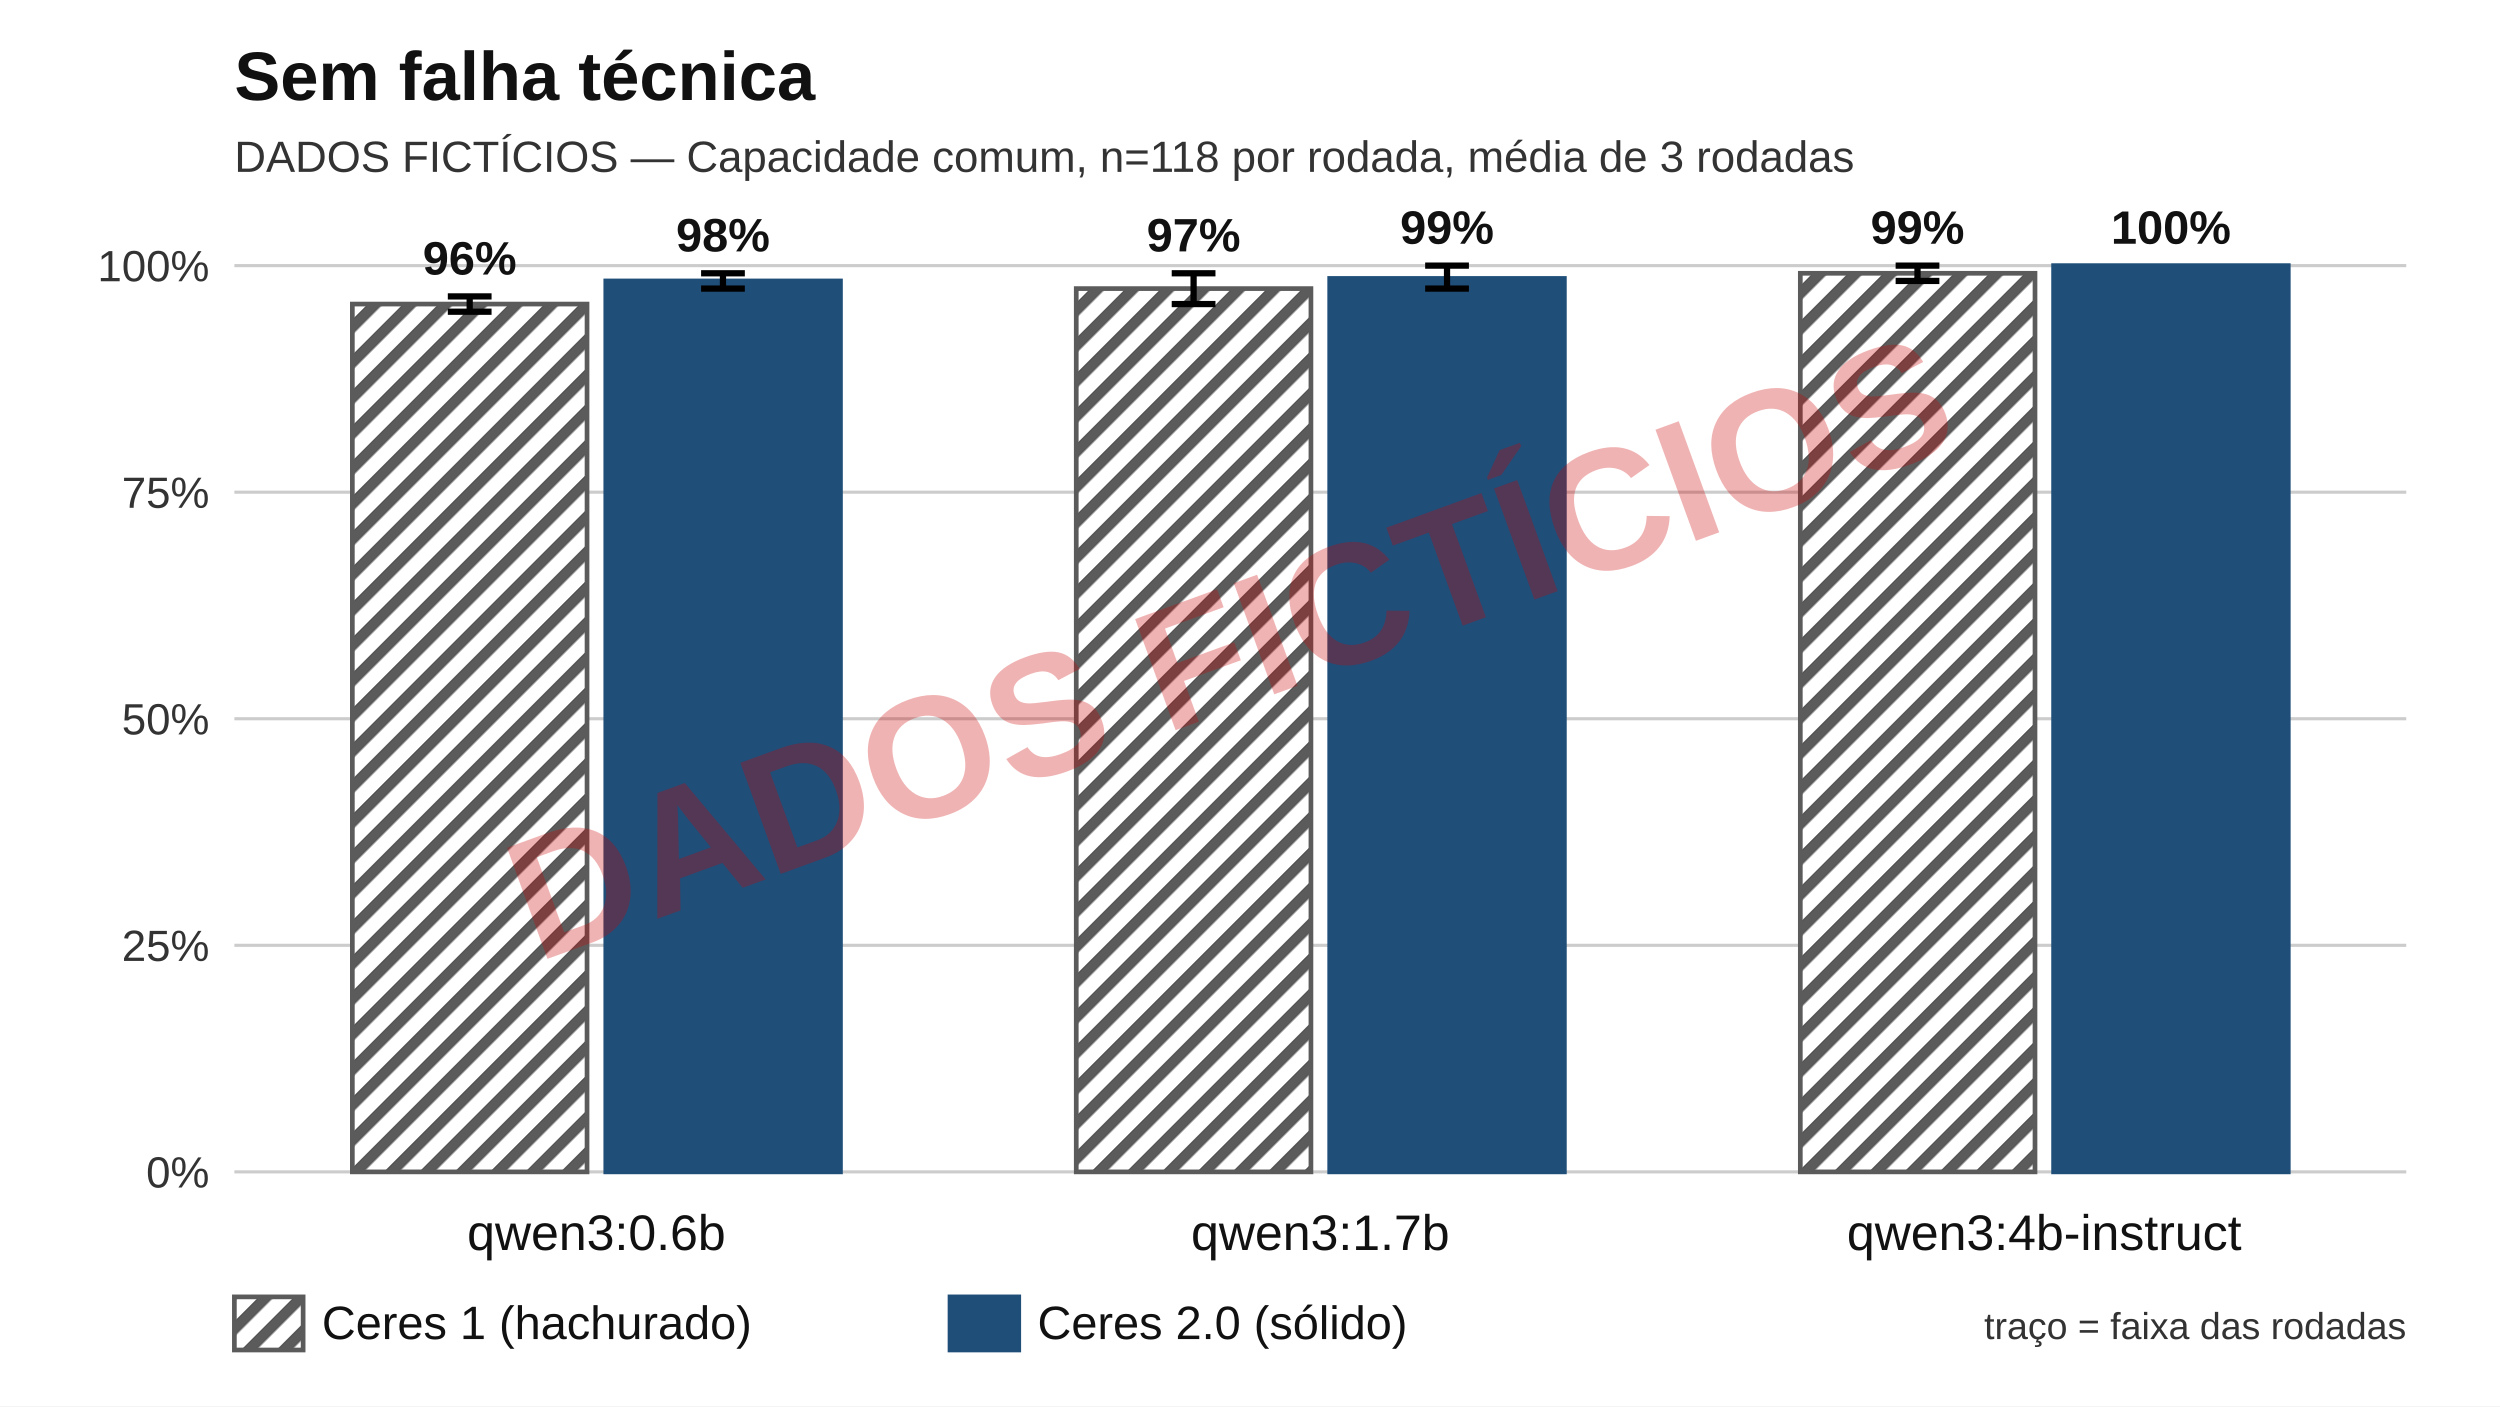
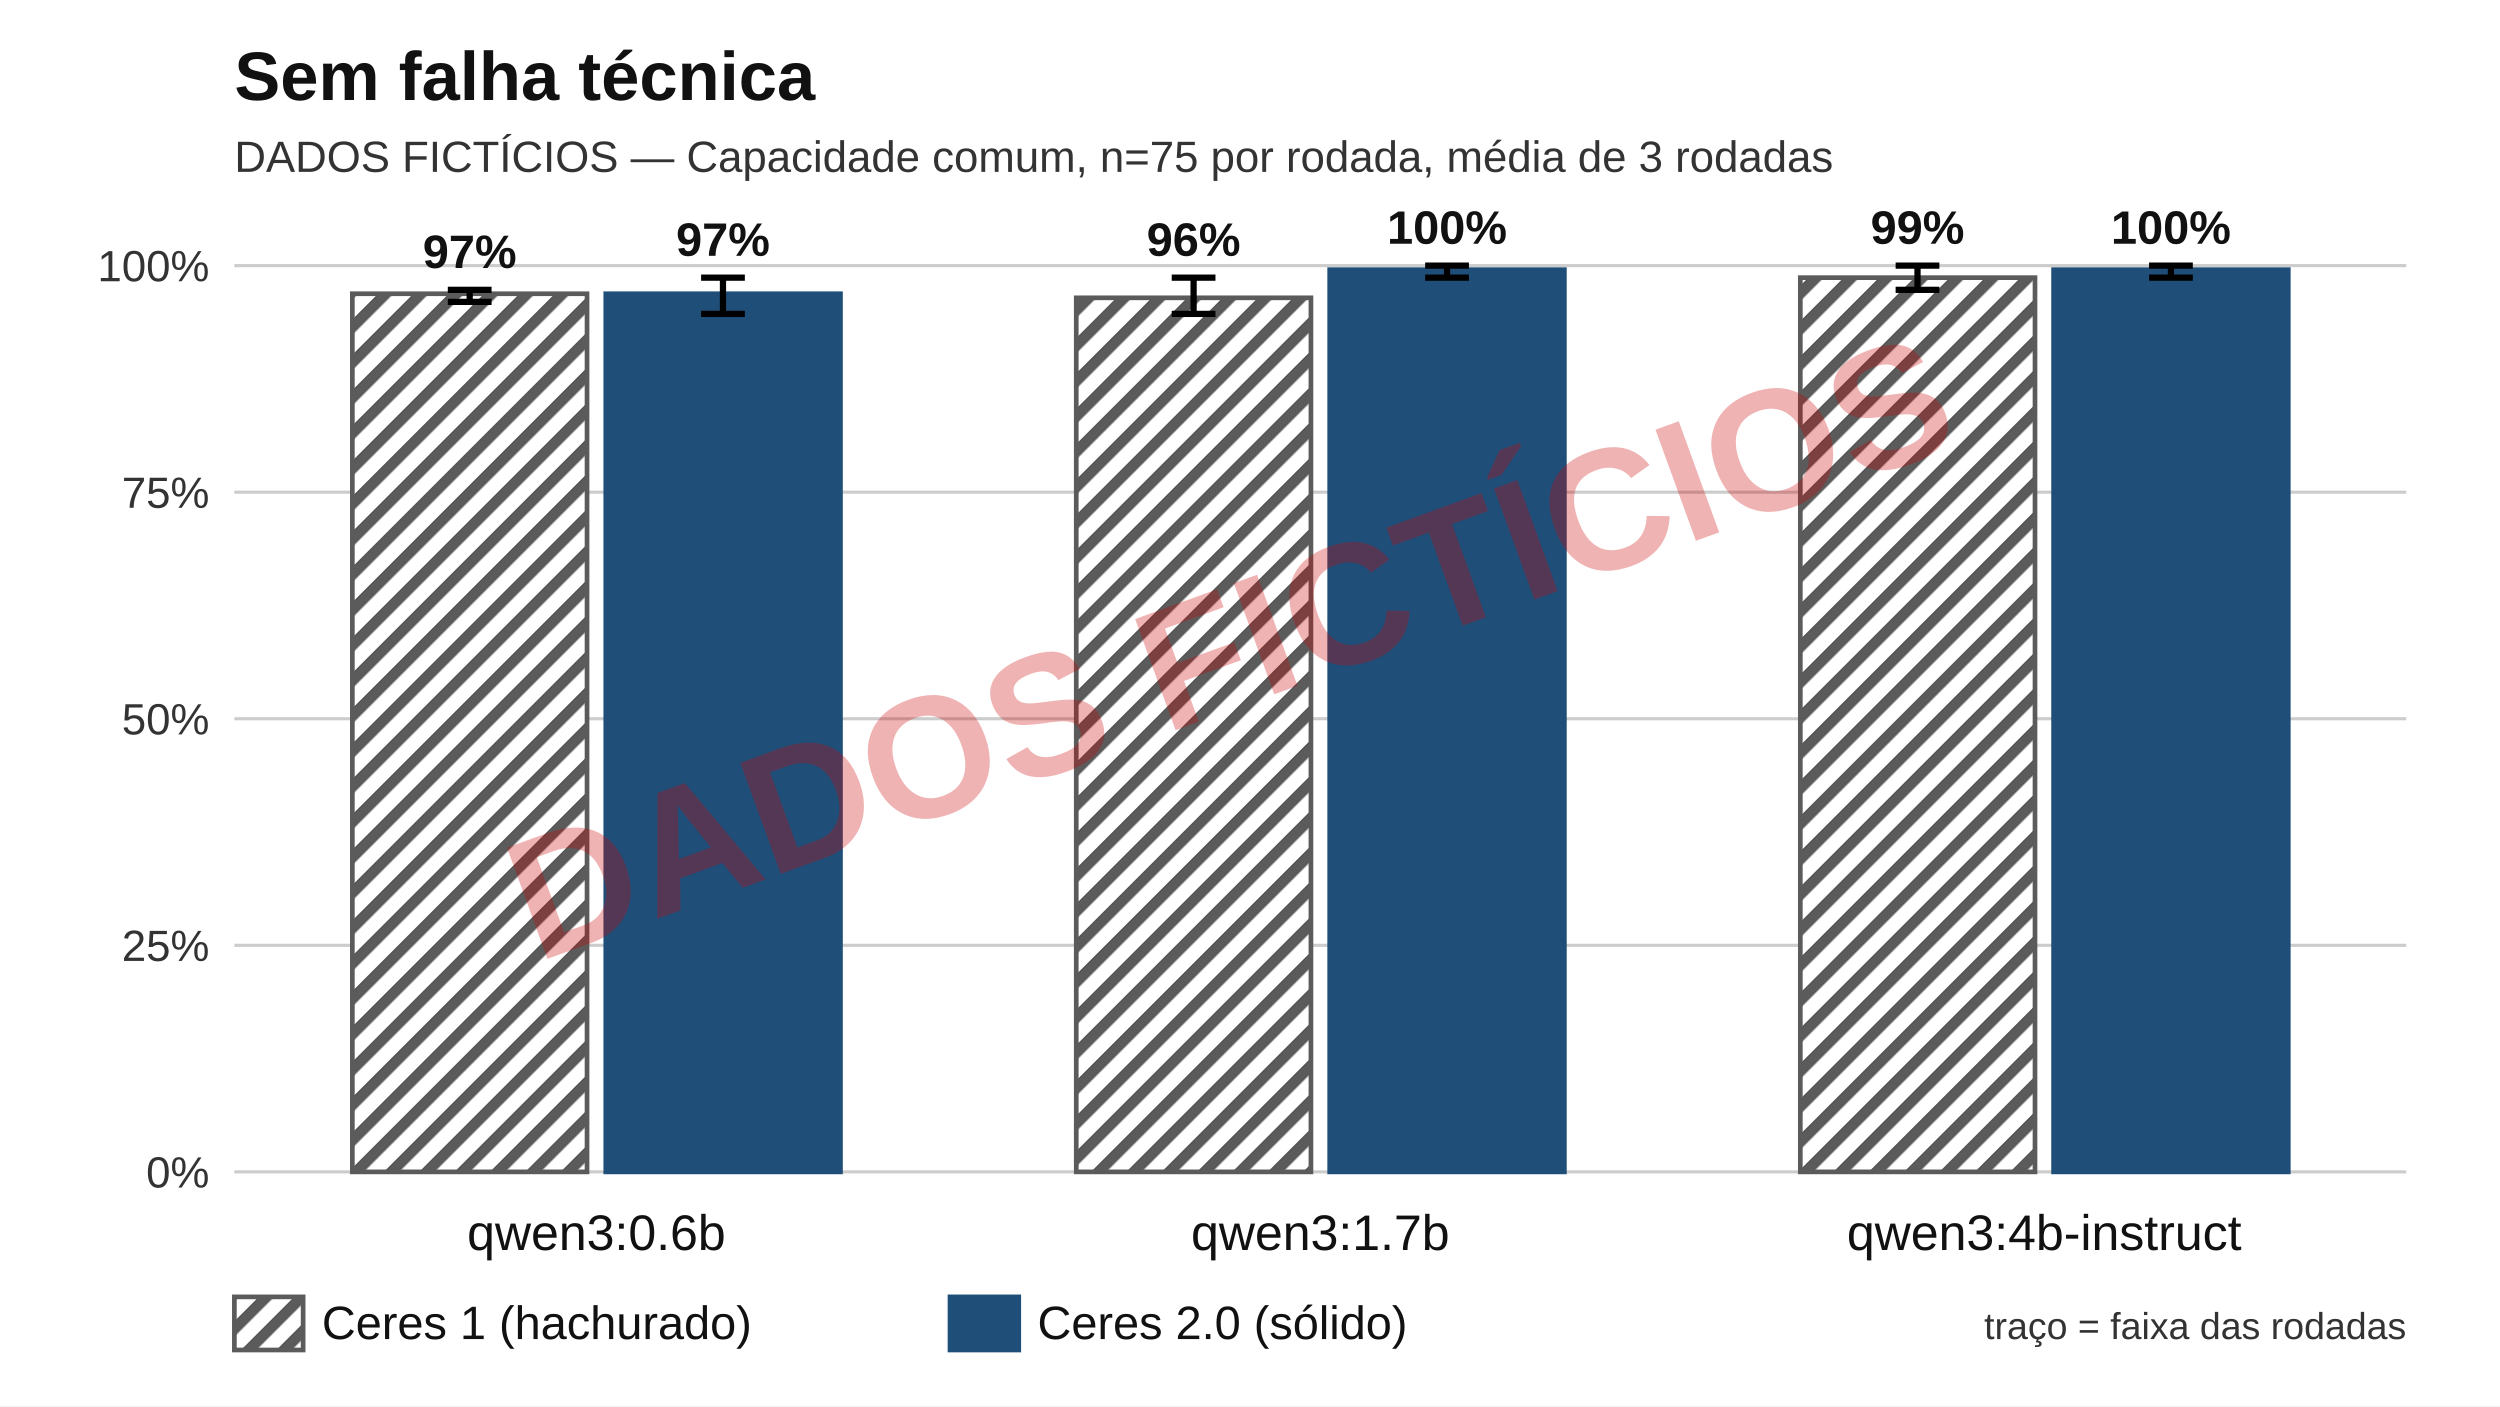
<svg xmlns="http://www.w3.org/2000/svg" viewBox="0 0 1600 900" width="1600" height="900" font-family="Arial, Helvetica, sans-serif" role="img" aria-label="Sem falha técnica">
  <defs>
    <pattern id="hachura-diagonal" width="16" height="16" patternUnits="userSpaceOnUse" patternTransform="rotate(45)">
      <rect width="16" height="16" fill="#ffffff" />
      <rect width="7" height="16" fill="#5b5b5b" />
    </pattern>
    <pattern id="hachura-pontos" width="14" height="14" patternUnits="userSpaceOnUse">
      <rect width="14" height="14" fill="#ffffff" />
      <circle cx="7" cy="7" r="4" fill="#7a4b00" />
    </pattern>
  </defs>
  <rect width="1600" height="900" fill="#ffffff" />
  <text x="150" y="64" font-size="44" font-weight="bold" fill="#111111">Sem falha técnica</text>
-   <text x="150" y="110" font-size="28" fill="#333333">DADOS FICTÍCIOS — Capacidade comum, n=118 por rodada, média de 3 rodadas</text>
+   <text x="150" y="110" font-size="28" fill="#333333">DADOS FICTÍCIOS — Capacidade comum, n=75 por rodada, média de 3 rodadas</text>
  <line x1="150" y1="750.0" x2="1540" y2="750.0" stroke="#cccccc" stroke-width="2" />
  <text x="134" y="760.0" font-size="28" text-anchor="end" fill="#333333">0%</text>
  <line x1="150" y1="605.0" x2="1540" y2="605.0" stroke="#cccccc" stroke-width="2" />
  <text x="134" y="615.0" font-size="28" text-anchor="end" fill="#333333">25%</text>
  <line x1="150" y1="460.0" x2="1540" y2="460.0" stroke="#cccccc" stroke-width="2" />
  <text x="134" y="470.0" font-size="28" text-anchor="end" fill="#333333">50%</text>
  <line x1="150" y1="315.0" x2="1540" y2="315.0" stroke="#cccccc" stroke-width="2" />
  <text x="134" y="325.0" font-size="28" text-anchor="end" fill="#333333">75%</text>
  <line x1="150" y1="170.0" x2="1540" y2="170.0" stroke="#cccccc" stroke-width="2" />
  <text x="134" y="180.0" font-size="28" text-anchor="end" fill="#333333">100%</text>
  <text x="381.7" y="800" font-size="32" text-anchor="middle" fill="#111111">qwen3:0.6b</text>
-   <rect x="225.5" y="194.6" width="150.2" height="555.4" fill="url(#hachura-diagonal)" stroke="#5b5b5b" stroke-width="3" />
-   <line x1="300.6" y1="199.5" x2="300.6" y2="189.7" stroke="#000000" stroke-width="4" />
-   <line x1="286.6" y1="199.5" x2="314.6" y2="199.5" stroke="#000000" stroke-width="4" />
-   <line x1="286.6" y1="189.7" x2="314.6" y2="189.7" stroke="#000000" stroke-width="4" />
-   <text x="300.6" y="175.7" font-size="30" font-weight="bold" text-anchor="middle" fill="#111111">96%</text>
-   <rect x="387.7" y="179.8" width="150.2" height="570.2" fill="#1f4e79" stroke="#1f4e79" stroke-width="3" />
-   <line x1="462.7" y1="184.7" x2="462.7" y2="174.9" stroke="#000000" stroke-width="4" />
-   <line x1="448.7" y1="184.7" x2="476.7" y2="184.7" stroke="#000000" stroke-width="4" />
-   <line x1="448.7" y1="174.9" x2="476.7" y2="174.9" stroke="#000000" stroke-width="4" />
-   <text x="462.7" y="160.9" font-size="30" font-weight="bold" text-anchor="middle" fill="#111111">98%</text>
+   <rect x="225.5" y="188.0" width="150.2" height="562.0" fill="url(#hachura-diagonal)" stroke="#5b5b5b" stroke-width="3" />
+   <line x1="300.6" y1="193.2" x2="300.6" y2="185.5" stroke="#000000" stroke-width="4" />
+   <line x1="286.6" y1="193.2" x2="314.6" y2="193.2" stroke="#000000" stroke-width="4" />
+   <line x1="286.6" y1="185.5" x2="314.6" y2="185.5" stroke="#000000" stroke-width="4" />
+   <text x="300.6" y="171.5" font-size="30" font-weight="bold" text-anchor="middle" fill="#111111">97%</text>
+   <rect x="387.7" y="188.0" width="150.2" height="562.0" fill="#1f4e79" stroke="#1f4e79" stroke-width="3" />
+   <line x1="462.7" y1="200.9" x2="462.7" y2="177.7" stroke="#000000" stroke-width="4" />
+   <line x1="448.7" y1="200.9" x2="476.7" y2="200.9" stroke="#000000" stroke-width="4" />
+   <line x1="448.7" y1="177.7" x2="476.7" y2="177.7" stroke="#000000" stroke-width="4" />
+   <text x="462.7" y="163.7" font-size="30" font-weight="bold" text-anchor="middle" fill="#111111">97%</text>
  <text x="845.0" y="800" font-size="32" text-anchor="middle" fill="#111111">qwen3:1.7b</text>
-   <rect x="688.8" y="184.7" width="150.2" height="565.3" fill="url(#hachura-diagonal)" stroke="#5b5b5b" stroke-width="3" />
-   <line x1="763.9" y1="194.6" x2="763.9" y2="174.9" stroke="#000000" stroke-width="4" />
-   <line x1="749.9" y1="194.6" x2="777.9" y2="194.6" stroke="#000000" stroke-width="4" />
-   <line x1="749.9" y1="174.9" x2="777.9" y2="174.9" stroke="#000000" stroke-width="4" />
-   <text x="763.9" y="160.9" font-size="30" font-weight="bold" text-anchor="middle" fill="#111111">97%</text>
-   <rect x="851.0" y="178.2" width="150.2" height="571.8" fill="#1f4e79" stroke="#1f4e79" stroke-width="3" />
-   <line x1="926.1" y1="184.7" x2="926.1" y2="170.0" stroke="#000000" stroke-width="4" />
-   <line x1="912.1" y1="184.7" x2="940.1" y2="184.7" stroke="#000000" stroke-width="4" />
+   <rect x="688.8" y="190.6" width="150.2" height="559.4" fill="url(#hachura-diagonal)" stroke="#5b5b5b" stroke-width="3" />
+   <line x1="763.9" y1="200.9" x2="763.9" y2="177.7" stroke="#000000" stroke-width="4" />
+   <line x1="749.9" y1="200.9" x2="777.9" y2="200.9" stroke="#000000" stroke-width="4" />
+   <line x1="749.9" y1="177.7" x2="777.9" y2="177.7" stroke="#000000" stroke-width="4" />
+   <text x="763.9" y="163.7" font-size="30" font-weight="bold" text-anchor="middle" fill="#111111">96%</text>
+   <rect x="851.0" y="172.6" width="150.2" height="577.4" fill="#1f4e79" stroke="#1f4e79" stroke-width="3" />
+   <line x1="926.1" y1="177.7" x2="926.1" y2="170.0" stroke="#000000" stroke-width="4" />
+   <line x1="912.1" y1="177.7" x2="940.1" y2="177.7" stroke="#000000" stroke-width="4" />
  <line x1="912.1" y1="170.0" x2="940.1" y2="170.0" stroke="#000000" stroke-width="4" />
-   <text x="926.1" y="156.0" font-size="30" font-weight="bold" text-anchor="middle" fill="#111111">99%</text>
+   <text x="926.1" y="156.0" font-size="30" font-weight="bold" text-anchor="middle" fill="#111111">100%</text>
  <text x="1308.3" y="800" font-size="32" text-anchor="middle" fill="#111111">qwen3:4b-instruct</text>
-   <rect x="1152.2" y="174.9" width="150.2" height="575.1" fill="url(#hachura-diagonal)" stroke="#5b5b5b" stroke-width="3" />
-   <line x1="1227.2" y1="179.8" x2="1227.2" y2="170.0" stroke="#000000" stroke-width="4" />
-   <line x1="1213.2" y1="179.8" x2="1241.2" y2="179.8" stroke="#000000" stroke-width="4" />
+   <rect x="1152.2" y="177.7" width="150.2" height="572.3" fill="url(#hachura-diagonal)" stroke="#5b5b5b" stroke-width="3" />
+   <line x1="1227.2" y1="185.5" x2="1227.2" y2="170.0" stroke="#000000" stroke-width="4" />
+   <line x1="1213.2" y1="185.5" x2="1241.2" y2="185.5" stroke="#000000" stroke-width="4" />
  <line x1="1213.2" y1="170.0" x2="1241.2" y2="170.0" stroke="#000000" stroke-width="4" />
  <text x="1227.2" y="156.0" font-size="30" font-weight="bold" text-anchor="middle" fill="#111111">99%</text>
-   <rect x="1314.3" y="170.0" width="150.2" height="580.0" fill="#1f4e79" stroke="#1f4e79" stroke-width="3" />
+   <rect x="1314.3" y="172.6" width="150.2" height="577.4" fill="#1f4e79" stroke="#1f4e79" stroke-width="3" />
+   <line x1="1389.4" y1="177.7" x2="1389.4" y2="170.0" stroke="#000000" stroke-width="4" />
+   <line x1="1375.4" y1="177.7" x2="1403.4" y2="177.7" stroke="#000000" stroke-width="4" />
+   <line x1="1375.4" y1="170.0" x2="1403.4" y2="170.0" stroke="#000000" stroke-width="4" />
  <text x="1389.4" y="156.0" font-size="30" font-weight="bold" text-anchor="middle" fill="#111111">100%</text>
  <rect x="150" y="830" width="44" height="34" fill="url(#hachura-diagonal)" stroke="#5b5b5b" stroke-width="3" />
  <text x="206" y="857" font-size="30" fill="#111111">Ceres 1 (hachurado)</text>
  <rect x="608" y="830" width="44" height="34" fill="#1f4e79" stroke="#1f4e79" stroke-width="3" />
  <text x="664" y="857" font-size="30" fill="#111111">Ceres 2.0 (sólido)</text>
  <text x="1540" y="857" font-size="24" text-anchor="end" fill="#333333">traço = faixa das rodadas</text>
  <text x="800.0" y="450.0" font-size="110" font-weight="bold" fill="#cc0000" fill-opacity="0.30" text-anchor="middle" transform="rotate(-20 800.0 450.0)">DADOS FICTÍCIOS</text>
</svg>
